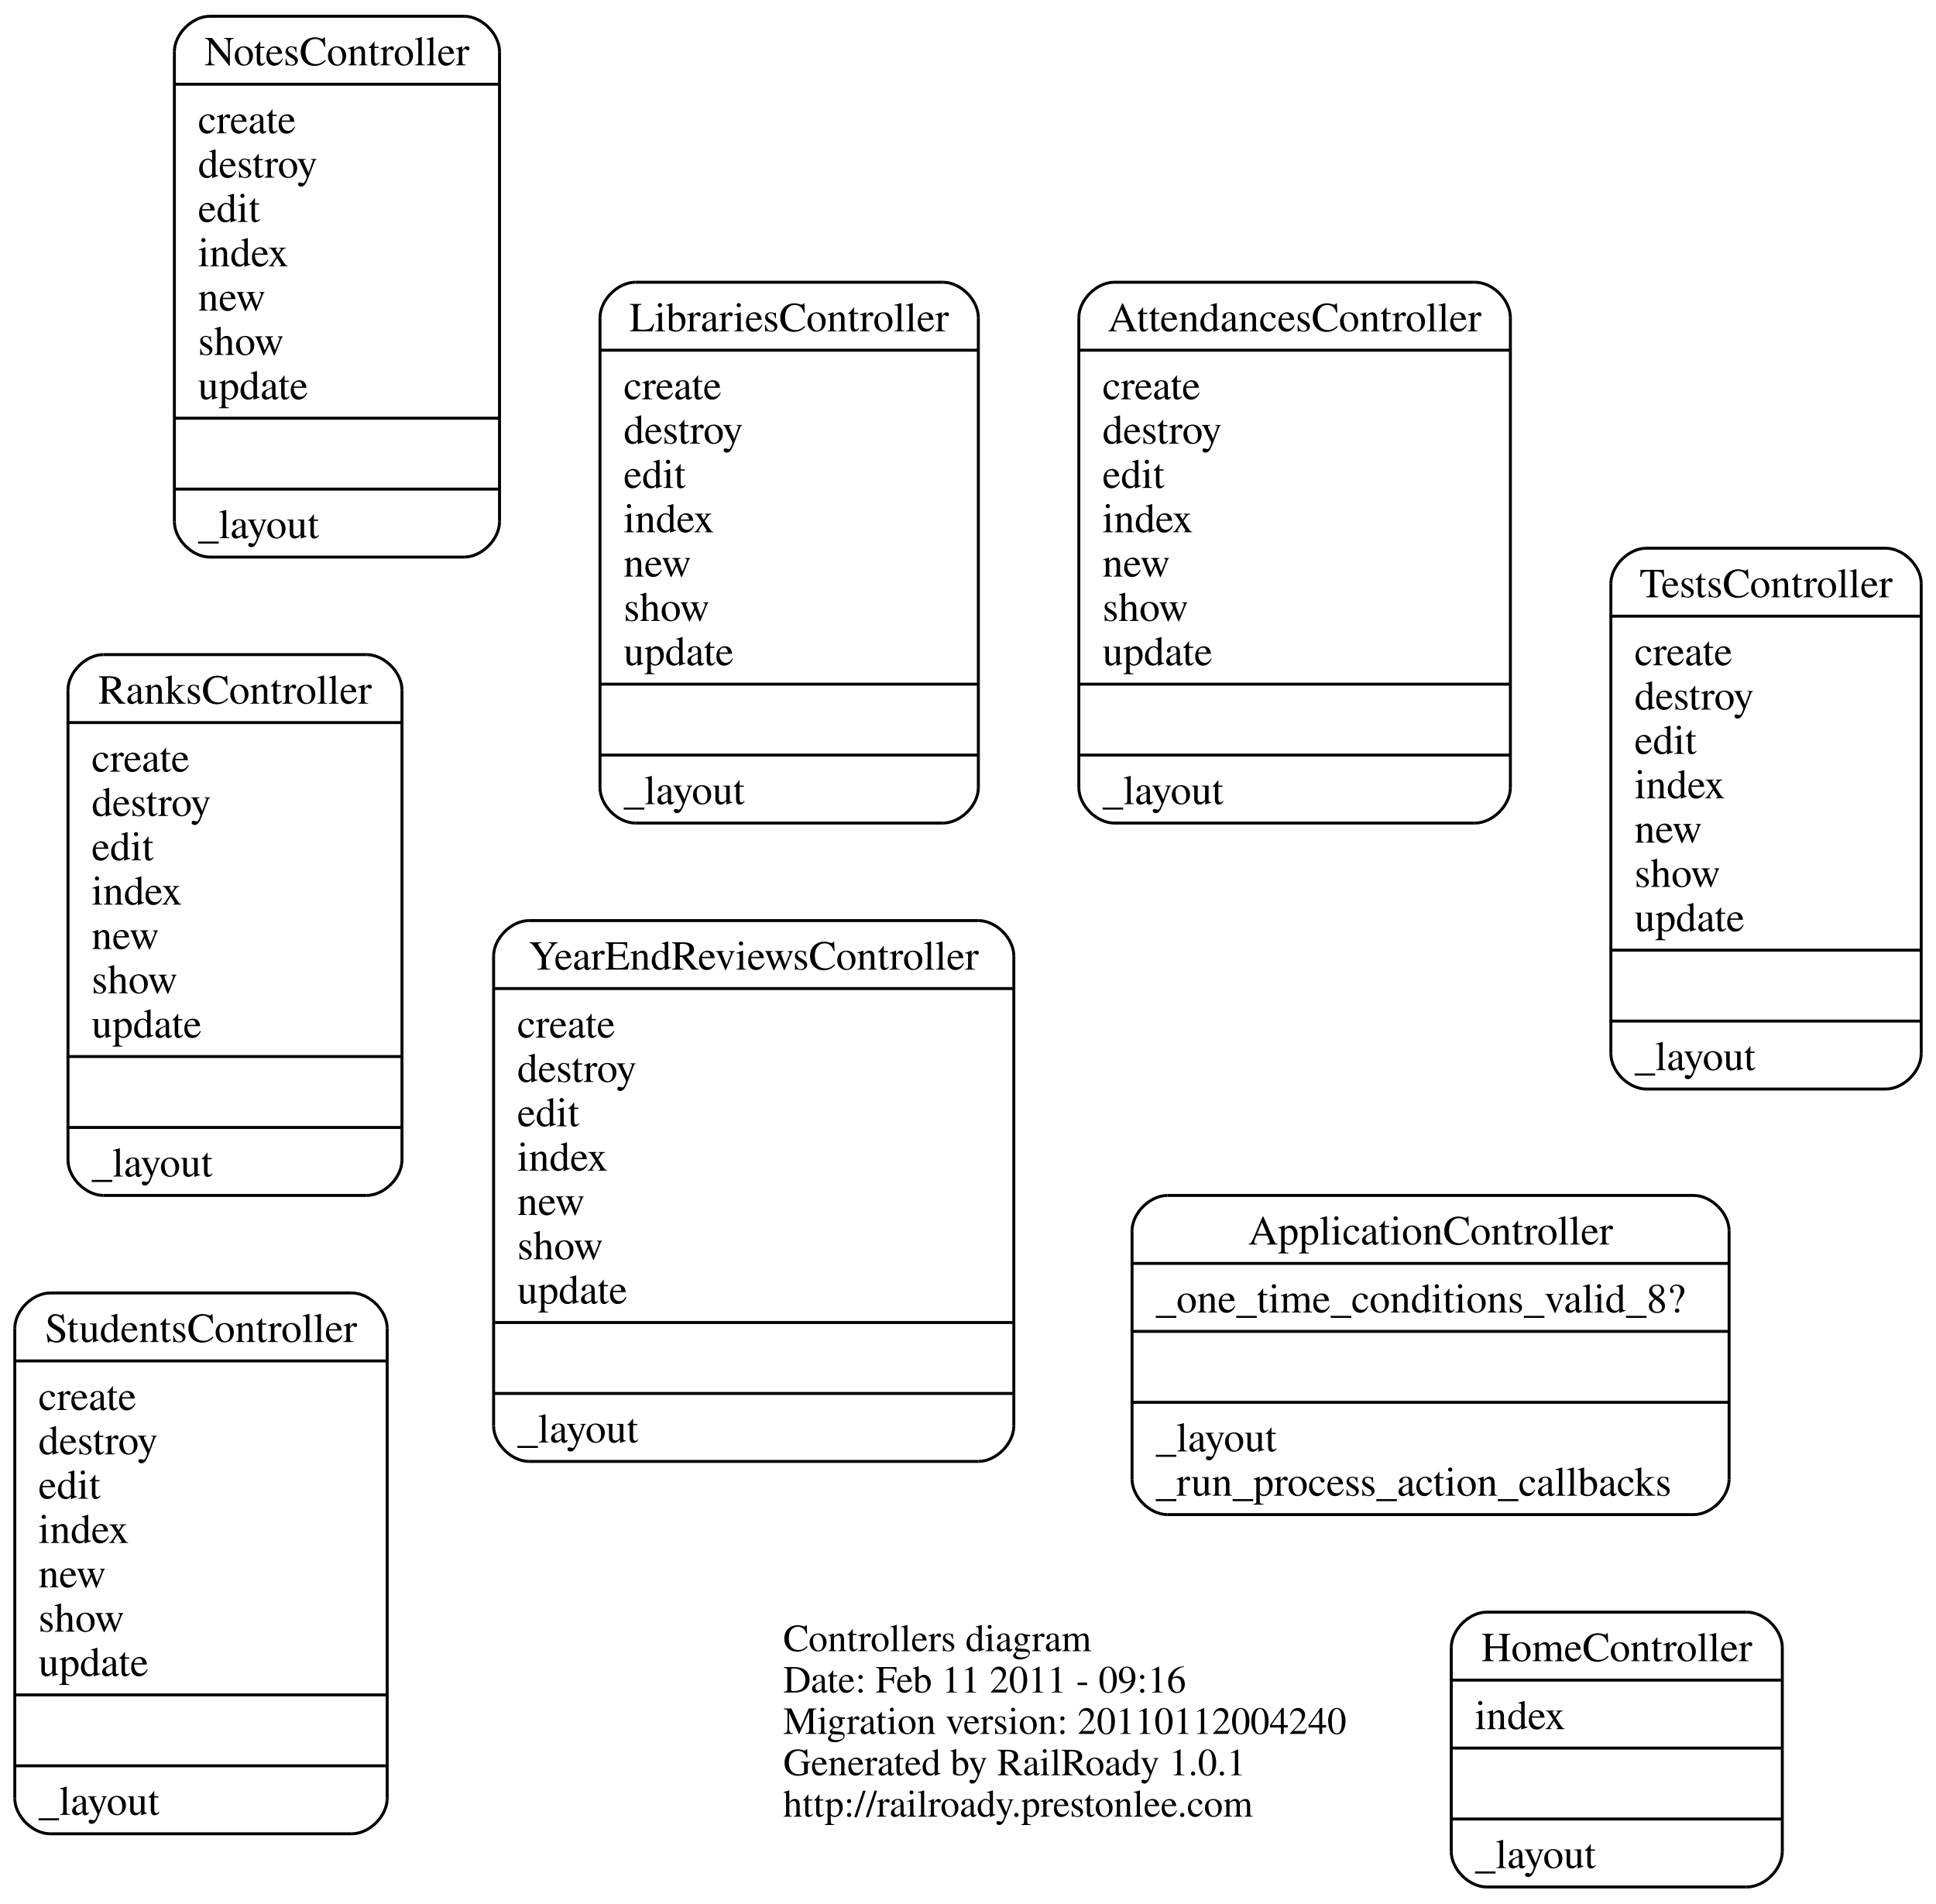
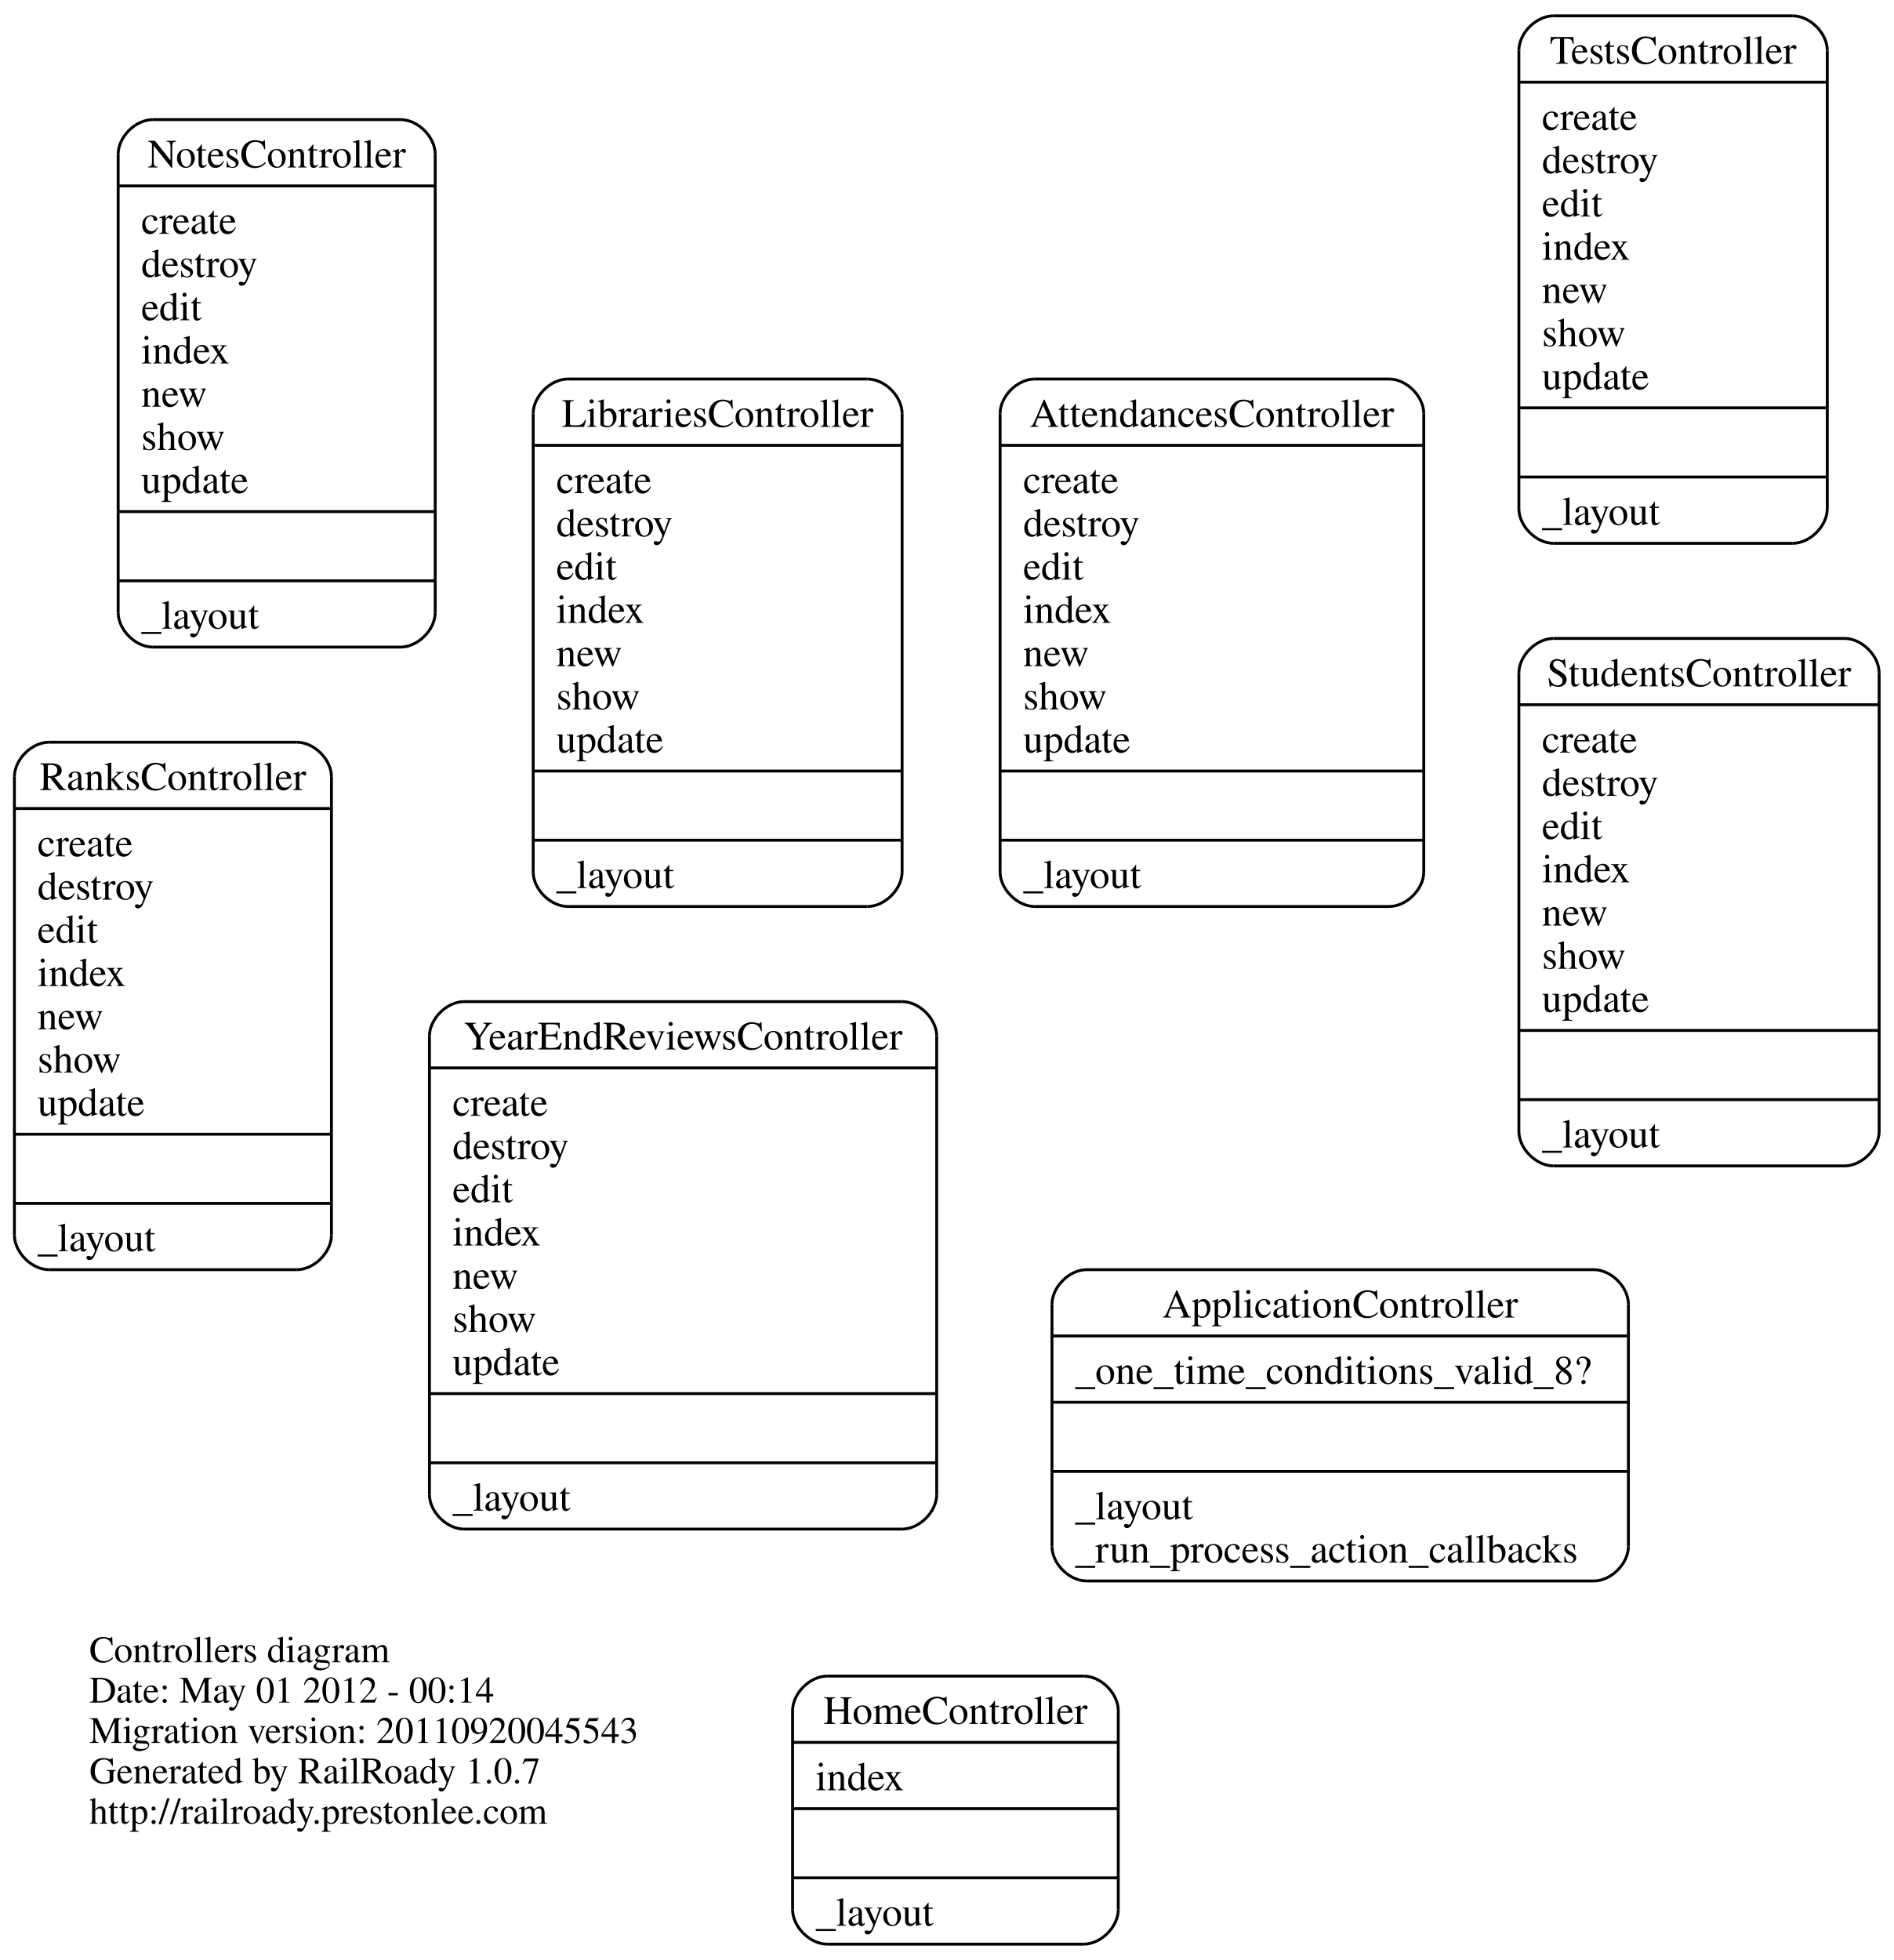
- <svg xmlns="http://www.w3.org/2000/svg" width="655pt" height="644pt" viewBox="0.00 0.00 655.00 644.00">
-   <g id="graph1" class="graph" transform="scale(1 1) rotate(0) translate(4 640)">
-     <polygon fill="white" stroke="white" points="-4,5 -4,-640 652,-640 652,5 -4,5" />
+ <svg xmlns="http://www.w3.org/2000/svg" width="657pt" height="680pt" viewBox="0.00 0.00 657.00 680.00">
+   <g id="graph1" class="graph" transform="scale(1 1) rotate(0) translate(4 676)">
+     <polygon fill="white" stroke="white" points="-4,5 -4,-676 654,-676 654,5 -4,5" />
    <g id="node1" class="node">
-       <text text-anchor="start" x="261" y="-81.3" font-family="Times,serif" font-size="13.00">Controllers diagram</text>
-       <text text-anchor="start" x="261" y="-67.3" font-family="Times,serif" font-size="13.00">Date: Feb 11 2011 - 09:16</text>
-       <text text-anchor="start" x="261" y="-53.3" font-family="Times,serif" font-size="13.00">Migration version: 20110112004240</text>
-       <text text-anchor="start" x="261" y="-39.3" font-family="Times,serif" font-size="13.00">Generated by RailRoady 1.0.1</text>
-       <text text-anchor="start" x="261" y="-25.3" font-family="Times,serif" font-size="13.00">http://railroady.prestonlee.com</text>
+       <text text-anchor="start" x="27" y="-99.3" font-family="Times,serif" font-size="13.00">Controllers diagram</text>
+       <text text-anchor="start" x="27" y="-85.3" font-family="Times,serif" font-size="13.00">Date: May 01 2012 - 00:14</text>
+       <text text-anchor="start" x="27" y="-71.3" font-family="Times,serif" font-size="13.00">Migration version: 20110920045543</text>
+       <text text-anchor="start" x="27" y="-57.3" font-family="Times,serif" font-size="13.00">Generated by RailRoady 1.0.7</text>
+       <text text-anchor="start" x="27" y="-43.3" font-family="Times,serif" font-size="13.00">http://railroady.prestonlee.com</text>
    </g>
    <g id="node2" class="node">
-       <polyline fill="none" stroke="black" points="391,-127.5 569,-127.5 " />
-       <path fill="none" stroke="black" d="M569,-127.5C575,-127.5 581,-133.5 581,-139.5" />
-       <polyline fill="none" stroke="black" points="581,-139.5 581,-223.5 " />
-       <path fill="none" stroke="black" d="M581,-223.5C581,-229.5 575,-235.5 569,-235.5" />
-       <polyline fill="none" stroke="black" points="569,-235.5 391,-235.5 " />
-       <path fill="none" stroke="black" d="M391,-235.5C385,-235.5 379,-229.5 379,-223.5" />
-       <polyline fill="none" stroke="black" points="379,-223.5 379,-139.5 " />
-       <path fill="none" stroke="black" d="M379,-139.5C379,-133.5 385,-127.5 391,-127.5" />
-       <text text-anchor="middle" x="480" y="-218.9" font-family="Times,serif" font-size="14.00">ApplicationController</text>
-       <polyline fill="none" stroke="black" points="379,-212.5 581,-212.5 " />
-       <text text-anchor="start" x="387" y="-195.9" font-family="Times,serif" font-size="14.00">_one_time_conditions_valid_8?</text>
-       <polyline fill="none" stroke="black" points="379,-189.5 581,-189.5 " />
-       <polyline fill="none" stroke="black" points="379,-165.5 581,-165.5 " />
-       <text text-anchor="start" x="387" y="-148.9" font-family="Times,serif" font-size="14.00">_layout</text>
-       <text text-anchor="start" x="387" y="-133.9" font-family="Times,serif" font-size="14.00">_run_process_action_callbacks</text>
+       <polyline fill="none" stroke="black" points="373,-127.5 549,-127.5 " />
+       <path fill="none" stroke="black" d="M549,-127.5C555,-127.5 561,-133.5 561,-139.5" />
+       <polyline fill="none" stroke="black" points="561,-139.5 561,-223.5 " />
+       <path fill="none" stroke="black" d="M561,-223.5C561,-229.5 555,-235.5 549,-235.5" />
+       <polyline fill="none" stroke="black" points="549,-235.5 373,-235.5 " />
+       <path fill="none" stroke="black" d="M373,-235.5C367,-235.5 361,-229.5 361,-223.5" />
+       <polyline fill="none" stroke="black" points="361,-223.5 361,-139.5 " />
+       <path fill="none" stroke="black" d="M361,-139.5C361,-133.5 367,-127.5 373,-127.5" />
+       <text text-anchor="middle" x="461" y="-218.9" font-family="Times,serif" font-size="14.00">ApplicationController</text>
+       <polyline fill="none" stroke="black" points="361,-212.5 561,-212.5 " />
+       <text text-anchor="start" x="369" y="-195.9" font-family="Times,serif" font-size="14.00">_one_time_conditions_valid_8?</text>
+       <polyline fill="none" stroke="black" points="361,-189.5 561,-189.5 " />
+       <polyline fill="none" stroke="black" points="361,-165.5 561,-165.5 " />
+       <text text-anchor="start" x="369" y="-148.9" font-family="Times,serif" font-size="14.00">_layout</text>
+       <text text-anchor="start" x="369" y="-133.9" font-family="Times,serif" font-size="14.00">_run_process_action_callbacks</text>
    </g>
    <g id="node3" class="node">
-       <polyline fill="none" stroke="black" points="373,-361.5 495,-361.5 " />
-       <path fill="none" stroke="black" d="M495,-361.5C501,-361.5 507,-367.5 507,-373.5" />
-       <polyline fill="none" stroke="black" points="507,-373.5 507,-532.5 " />
-       <path fill="none" stroke="black" d="M507,-532.5C507,-538.5 501,-544.5 495,-544.5" />
-       <polyline fill="none" stroke="black" points="495,-544.5 373,-544.5 " />
-       <path fill="none" stroke="black" d="M373,-544.5C367,-544.5 361,-538.5 361,-532.5" />
-       <polyline fill="none" stroke="black" points="361,-532.5 361,-373.5 " />
-       <path fill="none" stroke="black" d="M361,-373.5C361,-367.5 367,-361.5 373,-361.5" />
-       <text text-anchor="middle" x="434" y="-527.9" font-family="Times,serif" font-size="14.00">AttendancesController</text>
-       <polyline fill="none" stroke="black" points="361,-521.5 507,-521.5 " />
-       <text text-anchor="start" x="369" y="-504.9" font-family="Times,serif" font-size="14.00">create</text>
-       <text text-anchor="start" x="369" y="-489.9" font-family="Times,serif" font-size="14.00">destroy</text>
-       <text text-anchor="start" x="369" y="-474.9" font-family="Times,serif" font-size="14.00">edit</text>
-       <text text-anchor="start" x="369" y="-459.9" font-family="Times,serif" font-size="14.00">index</text>
-       <text text-anchor="start" x="369" y="-444.9" font-family="Times,serif" font-size="14.00">new</text>
-       <text text-anchor="start" x="369" y="-429.9" font-family="Times,serif" font-size="14.00">show</text>
-       <text text-anchor="start" x="369" y="-414.9" font-family="Times,serif" font-size="14.00">update</text>
-       <polyline fill="none" stroke="black" points="361,-408.5 507,-408.5 " />
-       <polyline fill="none" stroke="black" points="361,-384.5 507,-384.5 " />
-       <text text-anchor="start" x="369" y="-367.9" font-family="Times,serif" font-size="14.00">_layout</text>
+       <polyline fill="none" stroke="black" points="355,-361.5 478,-361.5 " />
+       <path fill="none" stroke="black" d="M478,-361.5C484,-361.5 490,-367.5 490,-373.5" />
+       <polyline fill="none" stroke="black" points="490,-373.5 490,-532.5 " />
+       <path fill="none" stroke="black" d="M490,-532.5C490,-538.5 484,-544.5 478,-544.5" />
+       <polyline fill="none" stroke="black" points="478,-544.5 355,-544.5 " />
+       <path fill="none" stroke="black" d="M355,-544.5C349,-544.5 343,-538.5 343,-532.5" />
+       <polyline fill="none" stroke="black" points="343,-532.5 343,-373.5 " />
+       <path fill="none" stroke="black" d="M343,-373.5C343,-367.5 349,-361.5 355,-361.5" />
+       <text text-anchor="middle" x="416.5" y="-527.9" font-family="Times,serif" font-size="14.00">AttendancesController</text>
+       <polyline fill="none" stroke="black" points="343,-521.5 490,-521.5 " />
+       <text text-anchor="start" x="351" y="-504.9" font-family="Times,serif" font-size="14.00">create</text>
+       <text text-anchor="start" x="351" y="-489.9" font-family="Times,serif" font-size="14.00">destroy</text>
+       <text text-anchor="start" x="351" y="-474.9" font-family="Times,serif" font-size="14.00">edit</text>
+       <text text-anchor="start" x="351" y="-459.9" font-family="Times,serif" font-size="14.00">index</text>
+       <text text-anchor="start" x="351" y="-444.9" font-family="Times,serif" font-size="14.00">new</text>
+       <text text-anchor="start" x="351" y="-429.9" font-family="Times,serif" font-size="14.00">show</text>
+       <text text-anchor="start" x="351" y="-414.9" font-family="Times,serif" font-size="14.00">update</text>
+       <polyline fill="none" stroke="black" points="343,-408.5 490,-408.5 " />
+       <polyline fill="none" stroke="black" points="343,-384.5 490,-384.5 " />
+       <text text-anchor="start" x="351" y="-367.9" font-family="Times,serif" font-size="14.00">_layout</text>
    </g>
    <g id="node4" class="node">
-       <polyline fill="none" stroke="black" points="499,-1.5 587,-1.5 " />
-       <path fill="none" stroke="black" d="M587,-1.5C593,-1.5 599,-7.5 599,-13.5" />
-       <polyline fill="none" stroke="black" points="599,-13.5 599,-82.5 " />
-       <path fill="none" stroke="black" d="M599,-82.5C599,-88.5 593,-94.5 587,-94.5" />
-       <polyline fill="none" stroke="black" points="587,-94.5 499,-94.5 " />
-       <path fill="none" stroke="black" d="M499,-94.5C493,-94.5 487,-88.5 487,-82.5" />
-       <polyline fill="none" stroke="black" points="487,-82.5 487,-13.5 " />
-       <path fill="none" stroke="black" d="M487,-13.5C487,-7.5 493,-1.5 499,-1.5" />
-       <text text-anchor="middle" x="543" y="-77.9" font-family="Times,serif" font-size="14.00">HomeController</text>
-       <polyline fill="none" stroke="black" points="487,-71.5 599,-71.5 " />
-       <text text-anchor="start" x="495" y="-54.9" font-family="Times,serif" font-size="14.00">index</text>
-       <polyline fill="none" stroke="black" points="487,-48.5 599,-48.5 " />
-       <polyline fill="none" stroke="black" points="487,-24.5 599,-24.5 " />
-       <text text-anchor="start" x="495" y="-7.9" font-family="Times,serif" font-size="14.00">_layout</text>
+       <polyline fill="none" stroke="black" points="283,-1.5 372,-1.5 " />
+       <path fill="none" stroke="black" d="M372,-1.5C378,-1.5 384,-7.5 384,-13.5" />
+       <polyline fill="none" stroke="black" points="384,-13.5 384,-82.5 " />
+       <path fill="none" stroke="black" d="M384,-82.5C384,-88.5 378,-94.5 372,-94.5" />
+       <polyline fill="none" stroke="black" points="372,-94.5 283,-94.5 " />
+       <path fill="none" stroke="black" d="M283,-94.5C277,-94.5 271,-88.5 271,-82.5" />
+       <polyline fill="none" stroke="black" points="271,-82.5 271,-13.5 " />
+       <path fill="none" stroke="black" d="M271,-13.5C271,-7.5 277,-1.5 283,-1.5" />
+       <text text-anchor="middle" x="327.5" y="-77.9" font-family="Times,serif" font-size="14.00">HomeController</text>
+       <polyline fill="none" stroke="black" points="271,-71.5 384,-71.5 " />
+       <text text-anchor="start" x="279" y="-54.9" font-family="Times,serif" font-size="14.00">index</text>
+       <polyline fill="none" stroke="black" points="271,-48.5 384,-48.5 " />
+       <polyline fill="none" stroke="black" points="271,-24.5 384,-24.5 " />
+       <text text-anchor="start" x="279" y="-7.9" font-family="Times,serif" font-size="14.00">_layout</text>
    </g>
    <g id="node5" class="node">
-       <polyline fill="none" stroke="black" points="211,-361.5 315,-361.5 " />
-       <path fill="none" stroke="black" d="M315,-361.5C321,-361.5 327,-367.5 327,-373.5" />
-       <polyline fill="none" stroke="black" points="327,-373.5 327,-532.5 " />
-       <path fill="none" stroke="black" d="M327,-532.5C327,-538.5 321,-544.5 315,-544.5" />
-       <polyline fill="none" stroke="black" points="315,-544.5 211,-544.5 " />
-       <path fill="none" stroke="black" d="M211,-544.5C205,-544.5 199,-538.5 199,-532.5" />
-       <polyline fill="none" stroke="black" points="199,-532.5 199,-373.5 " />
-       <path fill="none" stroke="black" d="M199,-373.5C199,-367.5 205,-361.5 211,-361.5" />
-       <text text-anchor="middle" x="263" y="-527.9" font-family="Times,serif" font-size="14.00">LibrariesController</text>
-       <polyline fill="none" stroke="black" points="199,-521.5 327,-521.5 " />
-       <text text-anchor="start" x="207" y="-504.9" font-family="Times,serif" font-size="14.00">create</text>
-       <text text-anchor="start" x="207" y="-489.9" font-family="Times,serif" font-size="14.00">destroy</text>
-       <text text-anchor="start" x="207" y="-474.9" font-family="Times,serif" font-size="14.00">edit</text>
-       <text text-anchor="start" x="207" y="-459.9" font-family="Times,serif" font-size="14.00">index</text>
-       <text text-anchor="start" x="207" y="-444.9" font-family="Times,serif" font-size="14.00">new</text>
-       <text text-anchor="start" x="207" y="-429.9" font-family="Times,serif" font-size="14.00">show</text>
-       <text text-anchor="start" x="207" y="-414.9" font-family="Times,serif" font-size="14.00">update</text>
-       <polyline fill="none" stroke="black" points="199,-408.5 327,-408.5 " />
-       <polyline fill="none" stroke="black" points="199,-384.5 327,-384.5 " />
-       <text text-anchor="start" x="207" y="-367.9" font-family="Times,serif" font-size="14.00">_layout</text>
+       <polyline fill="none" stroke="black" points="193,-361.5 297,-361.5 " />
+       <path fill="none" stroke="black" d="M297,-361.5C303,-361.5 309,-367.5 309,-373.5" />
+       <polyline fill="none" stroke="black" points="309,-373.5 309,-532.5 " />
+       <path fill="none" stroke="black" d="M309,-532.5C309,-538.5 303,-544.5 297,-544.5" />
+       <polyline fill="none" stroke="black" points="297,-544.5 193,-544.5 " />
+       <path fill="none" stroke="black" d="M193,-544.5C187,-544.5 181,-538.5 181,-532.5" />
+       <polyline fill="none" stroke="black" points="181,-532.5 181,-373.5 " />
+       <path fill="none" stroke="black" d="M181,-373.5C181,-367.5 187,-361.5 193,-361.5" />
+       <text text-anchor="middle" x="245" y="-527.9" font-family="Times,serif" font-size="14.00">LibrariesController</text>
+       <polyline fill="none" stroke="black" points="181,-521.5 309,-521.5 " />
+       <text text-anchor="start" x="189" y="-504.9" font-family="Times,serif" font-size="14.00">create</text>
+       <text text-anchor="start" x="189" y="-489.9" font-family="Times,serif" font-size="14.00">destroy</text>
+       <text text-anchor="start" x="189" y="-474.9" font-family="Times,serif" font-size="14.00">edit</text>
+       <text text-anchor="start" x="189" y="-459.9" font-family="Times,serif" font-size="14.00">index</text>
+       <text text-anchor="start" x="189" y="-444.9" font-family="Times,serif" font-size="14.00">new</text>
+       <text text-anchor="start" x="189" y="-429.9" font-family="Times,serif" font-size="14.00">show</text>
+       <text text-anchor="start" x="189" y="-414.9" font-family="Times,serif" font-size="14.00">update</text>
+       <polyline fill="none" stroke="black" points="181,-408.5 309,-408.5 " />
+       <polyline fill="none" stroke="black" points="181,-384.5 309,-384.5 " />
+       <text text-anchor="start" x="189" y="-367.9" font-family="Times,serif" font-size="14.00">_layout</text>
    </g>
    <g id="node6" class="node">
-       <polyline fill="none" stroke="black" points="67,-451.5 153,-451.5 " />
-       <path fill="none" stroke="black" d="M153,-451.5C159,-451.5 165,-457.5 165,-463.5" />
-       <polyline fill="none" stroke="black" points="165,-463.5 165,-622.5 " />
-       <path fill="none" stroke="black" d="M165,-622.5C165,-628.5 159,-634.5 153,-634.5" />
-       <polyline fill="none" stroke="black" points="153,-634.5 67,-634.5 " />
-       <path fill="none" stroke="black" d="M67,-634.5C61,-634.5 55,-628.5 55,-622.5" />
-       <polyline fill="none" stroke="black" points="55,-622.5 55,-463.5 " />
-       <path fill="none" stroke="black" d="M55,-463.5C55,-457.5 61,-451.5 67,-451.5" />
-       <text text-anchor="middle" x="110" y="-617.9" font-family="Times,serif" font-size="14.00">NotesController</text>
-       <polyline fill="none" stroke="black" points="55,-611.5 165,-611.5 " />
-       <text text-anchor="start" x="63" y="-594.9" font-family="Times,serif" font-size="14.00">create</text>
-       <text text-anchor="start" x="63" y="-579.9" font-family="Times,serif" font-size="14.00">destroy</text>
-       <text text-anchor="start" x="63" y="-564.9" font-family="Times,serif" font-size="14.00">edit</text>
-       <text text-anchor="start" x="63" y="-549.9" font-family="Times,serif" font-size="14.00">index</text>
-       <text text-anchor="start" x="63" y="-534.9" font-family="Times,serif" font-size="14.00">new</text>
-       <text text-anchor="start" x="63" y="-519.9" font-family="Times,serif" font-size="14.00">show</text>
-       <text text-anchor="start" x="63" y="-504.9" font-family="Times,serif" font-size="14.00">update</text>
-       <polyline fill="none" stroke="black" points="55,-498.5 165,-498.5 " />
-       <polyline fill="none" stroke="black" points="55,-474.5 165,-474.5 " />
-       <text text-anchor="start" x="63" y="-457.9" font-family="Times,serif" font-size="14.00">_layout</text>
+       <polyline fill="none" stroke="black" points="49,-451.5 135,-451.5 " />
+       <path fill="none" stroke="black" d="M135,-451.5C141,-451.5 147,-457.5 147,-463.5" />
+       <polyline fill="none" stroke="black" points="147,-463.5 147,-622.5 " />
+       <path fill="none" stroke="black" d="M147,-622.5C147,-628.5 141,-634.5 135,-634.5" />
+       <polyline fill="none" stroke="black" points="135,-634.5 49,-634.5 " />
+       <path fill="none" stroke="black" d="M49,-634.5C43,-634.5 37,-628.5 37,-622.5" />
+       <polyline fill="none" stroke="black" points="37,-622.5 37,-463.5 " />
+       <path fill="none" stroke="black" d="M37,-463.5C37,-457.5 43,-451.5 49,-451.5" />
+       <text text-anchor="middle" x="92" y="-617.9" font-family="Times,serif" font-size="14.00">NotesController</text>
+       <polyline fill="none" stroke="black" points="37,-611.5 147,-611.5 " />
+       <text text-anchor="start" x="45" y="-594.9" font-family="Times,serif" font-size="14.00">create</text>
+       <text text-anchor="start" x="45" y="-579.9" font-family="Times,serif" font-size="14.00">destroy</text>
+       <text text-anchor="start" x="45" y="-564.9" font-family="Times,serif" font-size="14.00">edit</text>
+       <text text-anchor="start" x="45" y="-549.9" font-family="Times,serif" font-size="14.00">index</text>
+       <text text-anchor="start" x="45" y="-534.9" font-family="Times,serif" font-size="14.00">new</text>
+       <text text-anchor="start" x="45" y="-519.9" font-family="Times,serif" font-size="14.00">show</text>
+       <text text-anchor="start" x="45" y="-504.9" font-family="Times,serif" font-size="14.00">update</text>
+       <polyline fill="none" stroke="black" points="37,-498.5 147,-498.5 " />
+       <polyline fill="none" stroke="black" points="37,-474.5 147,-474.5 " />
+       <text text-anchor="start" x="45" y="-457.9" font-family="Times,serif" font-size="14.00">_layout</text>
    </g>
    <g id="node7" class="node">
-       <polyline fill="none" stroke="black" points="31,-235.5 120,-235.5 " />
-       <path fill="none" stroke="black" d="M120,-235.5C126,-235.5 132,-241.5 132,-247.5" />
-       <polyline fill="none" stroke="black" points="132,-247.5 132,-406.5 " />
-       <path fill="none" stroke="black" d="M132,-406.5C132,-412.5 126,-418.5 120,-418.5" />
-       <polyline fill="none" stroke="black" points="120,-418.5 31,-418.5 " />
-       <path fill="none" stroke="black" d="M31,-418.5C25,-418.5 19,-412.5 19,-406.5" />
-       <polyline fill="none" stroke="black" points="19,-406.5 19,-247.5 " />
-       <path fill="none" stroke="black" d="M19,-247.5C19,-241.5 25,-235.5 31,-235.5" />
-       <text text-anchor="middle" x="75.5" y="-401.9" font-family="Times,serif" font-size="14.00">RanksController</text>
-       <polyline fill="none" stroke="black" points="19,-395.5 132,-395.5 " />
-       <text text-anchor="start" x="27" y="-378.9" font-family="Times,serif" font-size="14.00">create</text>
-       <text text-anchor="start" x="27" y="-363.9" font-family="Times,serif" font-size="14.00">destroy</text>
-       <text text-anchor="start" x="27" y="-348.9" font-family="Times,serif" font-size="14.00">edit</text>
-       <text text-anchor="start" x="27" y="-333.9" font-family="Times,serif" font-size="14.00">index</text>
-       <text text-anchor="start" x="27" y="-318.9" font-family="Times,serif" font-size="14.00">new</text>
-       <text text-anchor="start" x="27" y="-303.9" font-family="Times,serif" font-size="14.00">show</text>
-       <text text-anchor="start" x="27" y="-288.9" font-family="Times,serif" font-size="14.00">update</text>
-       <polyline fill="none" stroke="black" points="19,-282.5 132,-282.5 " />
-       <polyline fill="none" stroke="black" points="19,-258.5 132,-258.5 " />
-       <text text-anchor="start" x="27" y="-241.9" font-family="Times,serif" font-size="14.00">_layout</text>
+       <polyline fill="none" stroke="black" points="13,-235.5 99,-235.5 " />
+       <path fill="none" stroke="black" d="M99,-235.5C105,-235.5 111,-241.5 111,-247.5" />
+       <polyline fill="none" stroke="black" points="111,-247.5 111,-406.5 " />
+       <path fill="none" stroke="black" d="M111,-406.5C111,-412.5 105,-418.5 99,-418.5" />
+       <polyline fill="none" stroke="black" points="99,-418.5 13,-418.5 " />
+       <path fill="none" stroke="black" d="M13,-418.5C7,-418.5 1,-412.5 1,-406.5" />
+       <polyline fill="none" stroke="black" points="1,-406.5 1,-247.5 " />
+       <path fill="none" stroke="black" d="M1,-247.5C1,-241.5 7,-235.5 13,-235.5" />
+       <text text-anchor="middle" x="56" y="-401.9" font-family="Times,serif" font-size="14.00">RanksController</text>
+       <polyline fill="none" stroke="black" points="1,-395.5 111,-395.5 " />
+       <text text-anchor="start" x="9" y="-378.9" font-family="Times,serif" font-size="14.00">create</text>
+       <text text-anchor="start" x="9" y="-363.9" font-family="Times,serif" font-size="14.00">destroy</text>
+       <text text-anchor="start" x="9" y="-348.9" font-family="Times,serif" font-size="14.00">edit</text>
+       <text text-anchor="start" x="9" y="-333.9" font-family="Times,serif" font-size="14.00">index</text>
+       <text text-anchor="start" x="9" y="-318.9" font-family="Times,serif" font-size="14.00">new</text>
+       <text text-anchor="start" x="9" y="-303.9" font-family="Times,serif" font-size="14.00">show</text>
+       <text text-anchor="start" x="9" y="-288.9" font-family="Times,serif" font-size="14.00">update</text>
+       <polyline fill="none" stroke="black" points="1,-282.5 111,-282.5 " />
+       <polyline fill="none" stroke="black" points="1,-258.5 111,-258.5 " />
+       <text text-anchor="start" x="9" y="-241.9" font-family="Times,serif" font-size="14.00">_layout</text>
    </g>
    <g id="node8" class="node">
-       <polyline fill="none" stroke="black" points="13,-19.5 115,-19.5 " />
-       <path fill="none" stroke="black" d="M115,-19.5C121,-19.5 127,-25.5 127,-31.5" />
-       <polyline fill="none" stroke="black" points="127,-31.5 127,-190.5 " />
-       <path fill="none" stroke="black" d="M127,-190.5C127,-196.5 121,-202.5 115,-202.5" />
-       <polyline fill="none" stroke="black" points="115,-202.5 13,-202.5 " />
-       <path fill="none" stroke="black" d="M13,-202.5C7,-202.5 1,-196.5 1,-190.5" />
-       <polyline fill="none" stroke="black" points="1,-190.5 1,-31.5 " />
-       <path fill="none" stroke="black" d="M1,-31.5C1,-25.5 7,-19.5 13,-19.5" />
-       <text text-anchor="middle" x="64" y="-185.9" font-family="Times,serif" font-size="14.00">StudentsController</text>
-       <polyline fill="none" stroke="black" points="1,-179.5 127,-179.5 " />
-       <text text-anchor="start" x="9" y="-162.9" font-family="Times,serif" font-size="14.00">create</text>
-       <text text-anchor="start" x="9" y="-147.9" font-family="Times,serif" font-size="14.00">destroy</text>
-       <text text-anchor="start" x="9" y="-132.9" font-family="Times,serif" font-size="14.00">edit</text>
-       <text text-anchor="start" x="9" y="-117.9" font-family="Times,serif" font-size="14.00">index</text>
-       <text text-anchor="start" x="9" y="-102.9" font-family="Times,serif" font-size="14.00">new</text>
-       <text text-anchor="start" x="9" y="-87.9" font-family="Times,serif" font-size="14.00">show</text>
-       <text text-anchor="start" x="9" y="-72.9" font-family="Times,serif" font-size="14.00">update</text>
-       <polyline fill="none" stroke="black" points="1,-66.5 127,-66.5 " />
-       <polyline fill="none" stroke="black" points="1,-42.5 127,-42.5 " />
-       <text text-anchor="start" x="9" y="-25.9" font-family="Times,serif" font-size="14.00">_layout</text>
+       <polyline fill="none" stroke="black" points="535,-271.5 636,-271.5 " />
+       <path fill="none" stroke="black" d="M636,-271.5C642,-271.5 648,-277.5 648,-283.5" />
+       <polyline fill="none" stroke="black" points="648,-283.5 648,-442.5 " />
+       <path fill="none" stroke="black" d="M648,-442.5C648,-448.5 642,-454.5 636,-454.5" />
+       <polyline fill="none" stroke="black" points="636,-454.5 535,-454.5 " />
+       <path fill="none" stroke="black" d="M535,-454.5C529,-454.5 523,-448.5 523,-442.5" />
+       <polyline fill="none" stroke="black" points="523,-442.5 523,-283.5 " />
+       <path fill="none" stroke="black" d="M523,-283.5C523,-277.5 529,-271.5 535,-271.5" />
+       <text text-anchor="middle" x="585.5" y="-437.9" font-family="Times,serif" font-size="14.00">StudentsController</text>
+       <polyline fill="none" stroke="black" points="523,-431.5 648,-431.5 " />
+       <text text-anchor="start" x="531" y="-414.9" font-family="Times,serif" font-size="14.00">create</text>
+       <text text-anchor="start" x="531" y="-399.9" font-family="Times,serif" font-size="14.00">destroy</text>
+       <text text-anchor="start" x="531" y="-384.9" font-family="Times,serif" font-size="14.00">edit</text>
+       <text text-anchor="start" x="531" y="-369.9" font-family="Times,serif" font-size="14.00">index</text>
+       <text text-anchor="start" x="531" y="-354.9" font-family="Times,serif" font-size="14.00">new</text>
+       <text text-anchor="start" x="531" y="-339.9" font-family="Times,serif" font-size="14.00">show</text>
+       <text text-anchor="start" x="531" y="-324.9" font-family="Times,serif" font-size="14.00">update</text>
+       <polyline fill="none" stroke="black" points="523,-318.5 648,-318.5 " />
+       <polyline fill="none" stroke="black" points="523,-294.5 648,-294.5 " />
+       <text text-anchor="start" x="531" y="-277.9" font-family="Times,serif" font-size="14.00">_layout</text>
    </g>
    <g id="node9" class="node">
-       <polyline fill="none" stroke="black" points="553,-271.5 634,-271.5 " />
-       <path fill="none" stroke="black" d="M634,-271.5C640,-271.5 646,-277.5 646,-283.5" />
-       <polyline fill="none" stroke="black" points="646,-283.5 646,-442.5 " />
-       <path fill="none" stroke="black" d="M646,-442.5C646,-448.5 640,-454.5 634,-454.5" />
-       <polyline fill="none" stroke="black" points="634,-454.5 553,-454.5 " />
-       <path fill="none" stroke="black" d="M553,-454.5C547,-454.5 541,-448.5 541,-442.5" />
-       <polyline fill="none" stroke="black" points="541,-442.5 541,-283.5 " />
-       <path fill="none" stroke="black" d="M541,-283.5C541,-277.5 547,-271.5 553,-271.5" />
-       <text text-anchor="middle" x="593.5" y="-437.9" font-family="Times,serif" font-size="14.00">TestsController</text>
-       <polyline fill="none" stroke="black" points="541,-431.5 646,-431.5 " />
-       <text text-anchor="start" x="549" y="-414.9" font-family="Times,serif" font-size="14.00">create</text>
-       <text text-anchor="start" x="549" y="-399.9" font-family="Times,serif" font-size="14.00">destroy</text>
-       <text text-anchor="start" x="549" y="-384.9" font-family="Times,serif" font-size="14.00">edit</text>
-       <text text-anchor="start" x="549" y="-369.9" font-family="Times,serif" font-size="14.00">index</text>
-       <text text-anchor="start" x="549" y="-354.9" font-family="Times,serif" font-size="14.00">new</text>
-       <text text-anchor="start" x="549" y="-339.9" font-family="Times,serif" font-size="14.00">show</text>
-       <text text-anchor="start" x="549" y="-324.9" font-family="Times,serif" font-size="14.00">update</text>
-       <polyline fill="none" stroke="black" points="541,-318.5 646,-318.5 " />
-       <polyline fill="none" stroke="black" points="541,-294.5 646,-294.5 " />
-       <text text-anchor="start" x="549" y="-277.9" font-family="Times,serif" font-size="14.00">_layout</text>
+       <polyline fill="none" stroke="black" points="535,-487.5 618,-487.5 " />
+       <path fill="none" stroke="black" d="M618,-487.5C624,-487.5 630,-493.5 630,-499.5" />
+       <polyline fill="none" stroke="black" points="630,-499.5 630,-658.5 " />
+       <path fill="none" stroke="black" d="M630,-658.5C630,-664.5 624,-670.5 618,-670.5" />
+       <polyline fill="none" stroke="black" points="618,-670.5 535,-670.5 " />
+       <path fill="none" stroke="black" d="M535,-670.5C529,-670.5 523,-664.5 523,-658.5" />
+       <polyline fill="none" stroke="black" points="523,-658.5 523,-499.5 " />
+       <path fill="none" stroke="black" d="M523,-499.5C523,-493.5 529,-487.5 535,-487.5" />
+       <text text-anchor="middle" x="576.5" y="-653.9" font-family="Times,serif" font-size="14.00">TestsController</text>
+       <polyline fill="none" stroke="black" points="523,-647.5 630,-647.5 " />
+       <text text-anchor="start" x="531" y="-630.9" font-family="Times,serif" font-size="14.00">create</text>
+       <text text-anchor="start" x="531" y="-615.9" font-family="Times,serif" font-size="14.00">destroy</text>
+       <text text-anchor="start" x="531" y="-600.9" font-family="Times,serif" font-size="14.00">edit</text>
+       <text text-anchor="start" x="531" y="-585.9" font-family="Times,serif" font-size="14.00">index</text>
+       <text text-anchor="start" x="531" y="-570.9" font-family="Times,serif" font-size="14.00">new</text>
+       <text text-anchor="start" x="531" y="-555.9" font-family="Times,serif" font-size="14.00">show</text>
+       <text text-anchor="start" x="531" y="-540.9" font-family="Times,serif" font-size="14.00">update</text>
+       <polyline fill="none" stroke="black" points="523,-534.5 630,-534.5 " />
+       <polyline fill="none" stroke="black" points="523,-510.5 630,-510.5 " />
+       <text text-anchor="start" x="531" y="-493.9" font-family="Times,serif" font-size="14.00">_layout</text>
    </g>
    <g id="node10" class="node">
-       <polyline fill="none" stroke="black" points="175,-145.5 327,-145.5 " />
-       <path fill="none" stroke="black" d="M327,-145.5C333,-145.5 339,-151.5 339,-157.5" />
-       <polyline fill="none" stroke="black" points="339,-157.5 339,-316.5 " />
-       <path fill="none" stroke="black" d="M339,-316.5C339,-322.5 333,-328.5 327,-328.5" />
-       <polyline fill="none" stroke="black" points="327,-328.5 175,-328.5 " />
-       <path fill="none" stroke="black" d="M175,-328.5C169,-328.5 163,-322.5 163,-316.5" />
-       <polyline fill="none" stroke="black" points="163,-316.5 163,-157.5 " />
-       <path fill="none" stroke="black" d="M163,-157.5C163,-151.5 169,-145.5 175,-145.5" />
-       <text text-anchor="middle" x="251" y="-311.9" font-family="Times,serif" font-size="14.00">YearEndReviewsController</text>
-       <polyline fill="none" stroke="black" points="163,-305.5 339,-305.5 " />
-       <text text-anchor="start" x="171" y="-288.9" font-family="Times,serif" font-size="14.00">create</text>
-       <text text-anchor="start" x="171" y="-273.9" font-family="Times,serif" font-size="14.00">destroy</text>
-       <text text-anchor="start" x="171" y="-258.9" font-family="Times,serif" font-size="14.00">edit</text>
-       <text text-anchor="start" x="171" y="-243.9" font-family="Times,serif" font-size="14.00">index</text>
-       <text text-anchor="start" x="171" y="-228.9" font-family="Times,serif" font-size="14.00">new</text>
-       <text text-anchor="start" x="171" y="-213.9" font-family="Times,serif" font-size="14.00">show</text>
-       <text text-anchor="start" x="171" y="-198.9" font-family="Times,serif" font-size="14.00">update</text>
-       <polyline fill="none" stroke="black" points="163,-192.5 339,-192.5 " />
-       <polyline fill="none" stroke="black" points="163,-168.5 339,-168.5 " />
-       <text text-anchor="start" x="171" y="-151.9" font-family="Times,serif" font-size="14.00">_layout</text>
+       <polyline fill="none" stroke="black" points="157,-145.5 309,-145.5 " />
+       <path fill="none" stroke="black" d="M309,-145.5C315,-145.5 321,-151.5 321,-157.5" />
+       <polyline fill="none" stroke="black" points="321,-157.5 321,-316.5 " />
+       <path fill="none" stroke="black" d="M321,-316.5C321,-322.5 315,-328.5 309,-328.5" />
+       <polyline fill="none" stroke="black" points="309,-328.5 157,-328.5 " />
+       <path fill="none" stroke="black" d="M157,-328.5C151,-328.5 145,-322.5 145,-316.5" />
+       <polyline fill="none" stroke="black" points="145,-316.5 145,-157.5 " />
+       <path fill="none" stroke="black" d="M145,-157.5C145,-151.5 151,-145.5 157,-145.5" />
+       <text text-anchor="middle" x="233" y="-311.9" font-family="Times,serif" font-size="14.00">YearEndReviewsController</text>
+       <polyline fill="none" stroke="black" points="145,-305.5 321,-305.5 " />
+       <text text-anchor="start" x="153" y="-288.9" font-family="Times,serif" font-size="14.00">create</text>
+       <text text-anchor="start" x="153" y="-273.9" font-family="Times,serif" font-size="14.00">destroy</text>
+       <text text-anchor="start" x="153" y="-258.9" font-family="Times,serif" font-size="14.00">edit</text>
+       <text text-anchor="start" x="153" y="-243.9" font-family="Times,serif" font-size="14.00">index</text>
+       <text text-anchor="start" x="153" y="-228.9" font-family="Times,serif" font-size="14.00">new</text>
+       <text text-anchor="start" x="153" y="-213.9" font-family="Times,serif" font-size="14.00">show</text>
+       <text text-anchor="start" x="153" y="-198.9" font-family="Times,serif" font-size="14.00">update</text>
+       <polyline fill="none" stroke="black" points="145,-192.5 321,-192.5 " />
+       <polyline fill="none" stroke="black" points="145,-168.5 321,-168.5 " />
+       <text text-anchor="start" x="153" y="-151.9" font-family="Times,serif" font-size="14.00">_layout</text>
    </g>
  </g>
</svg>
